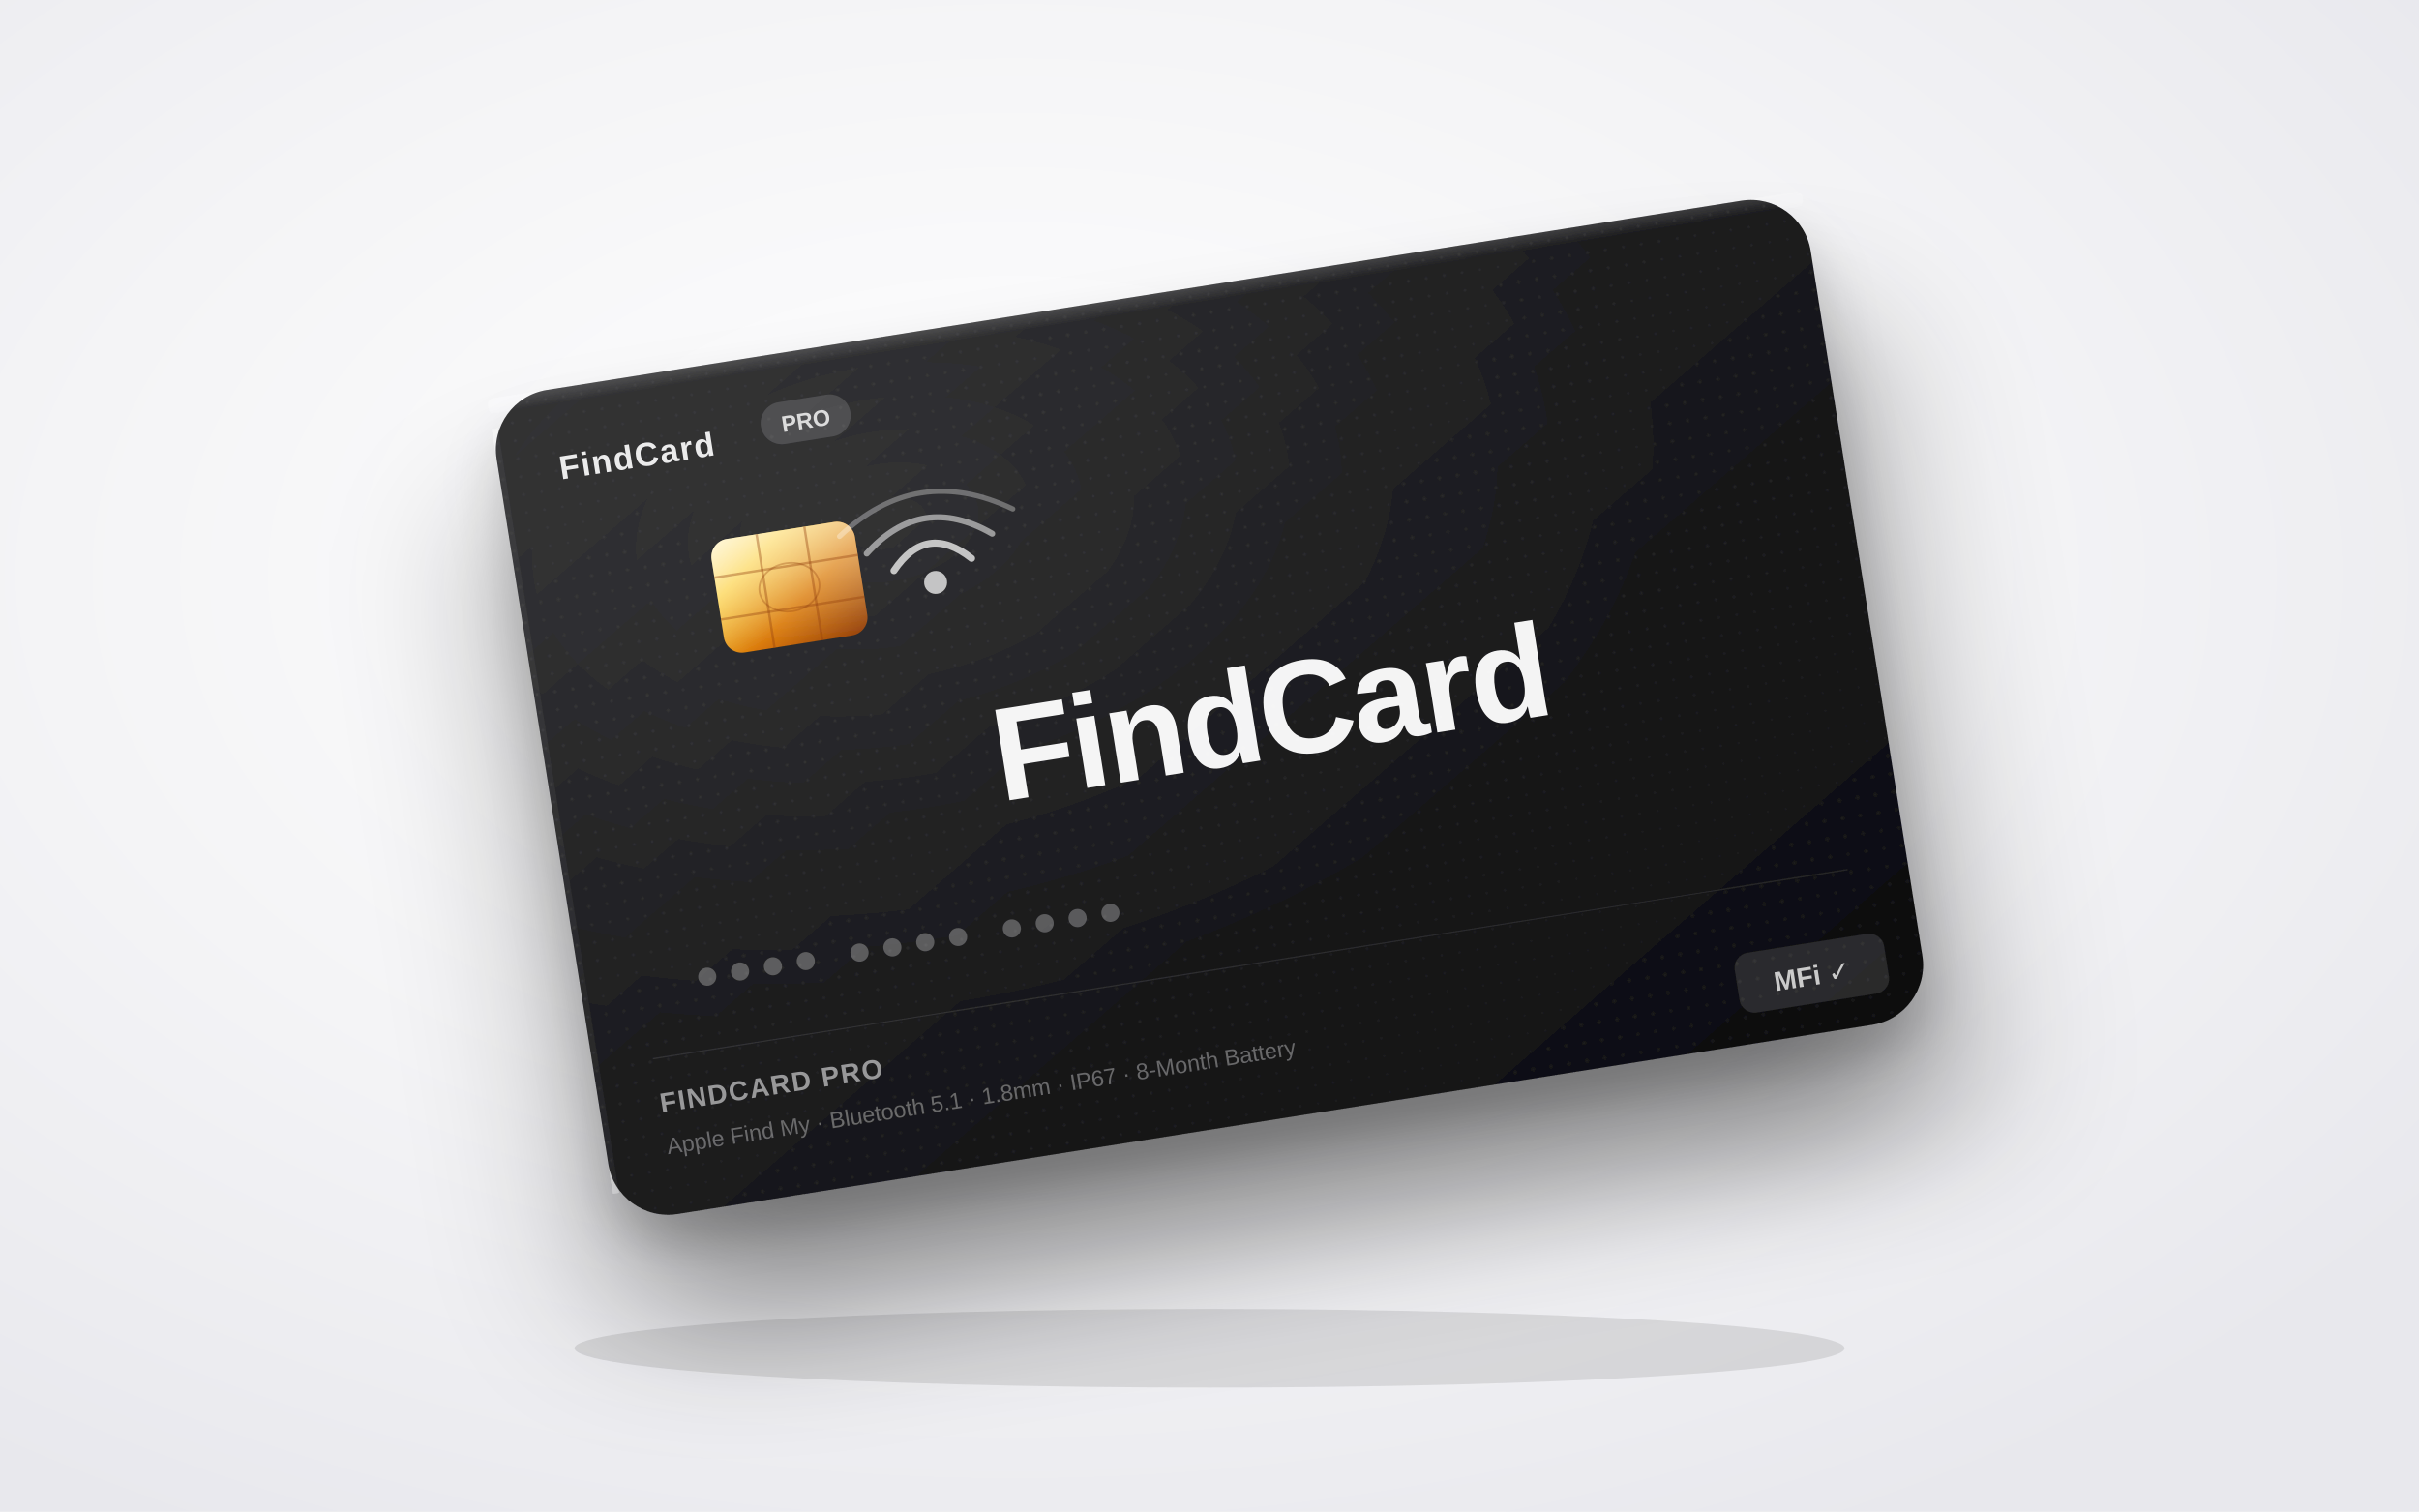
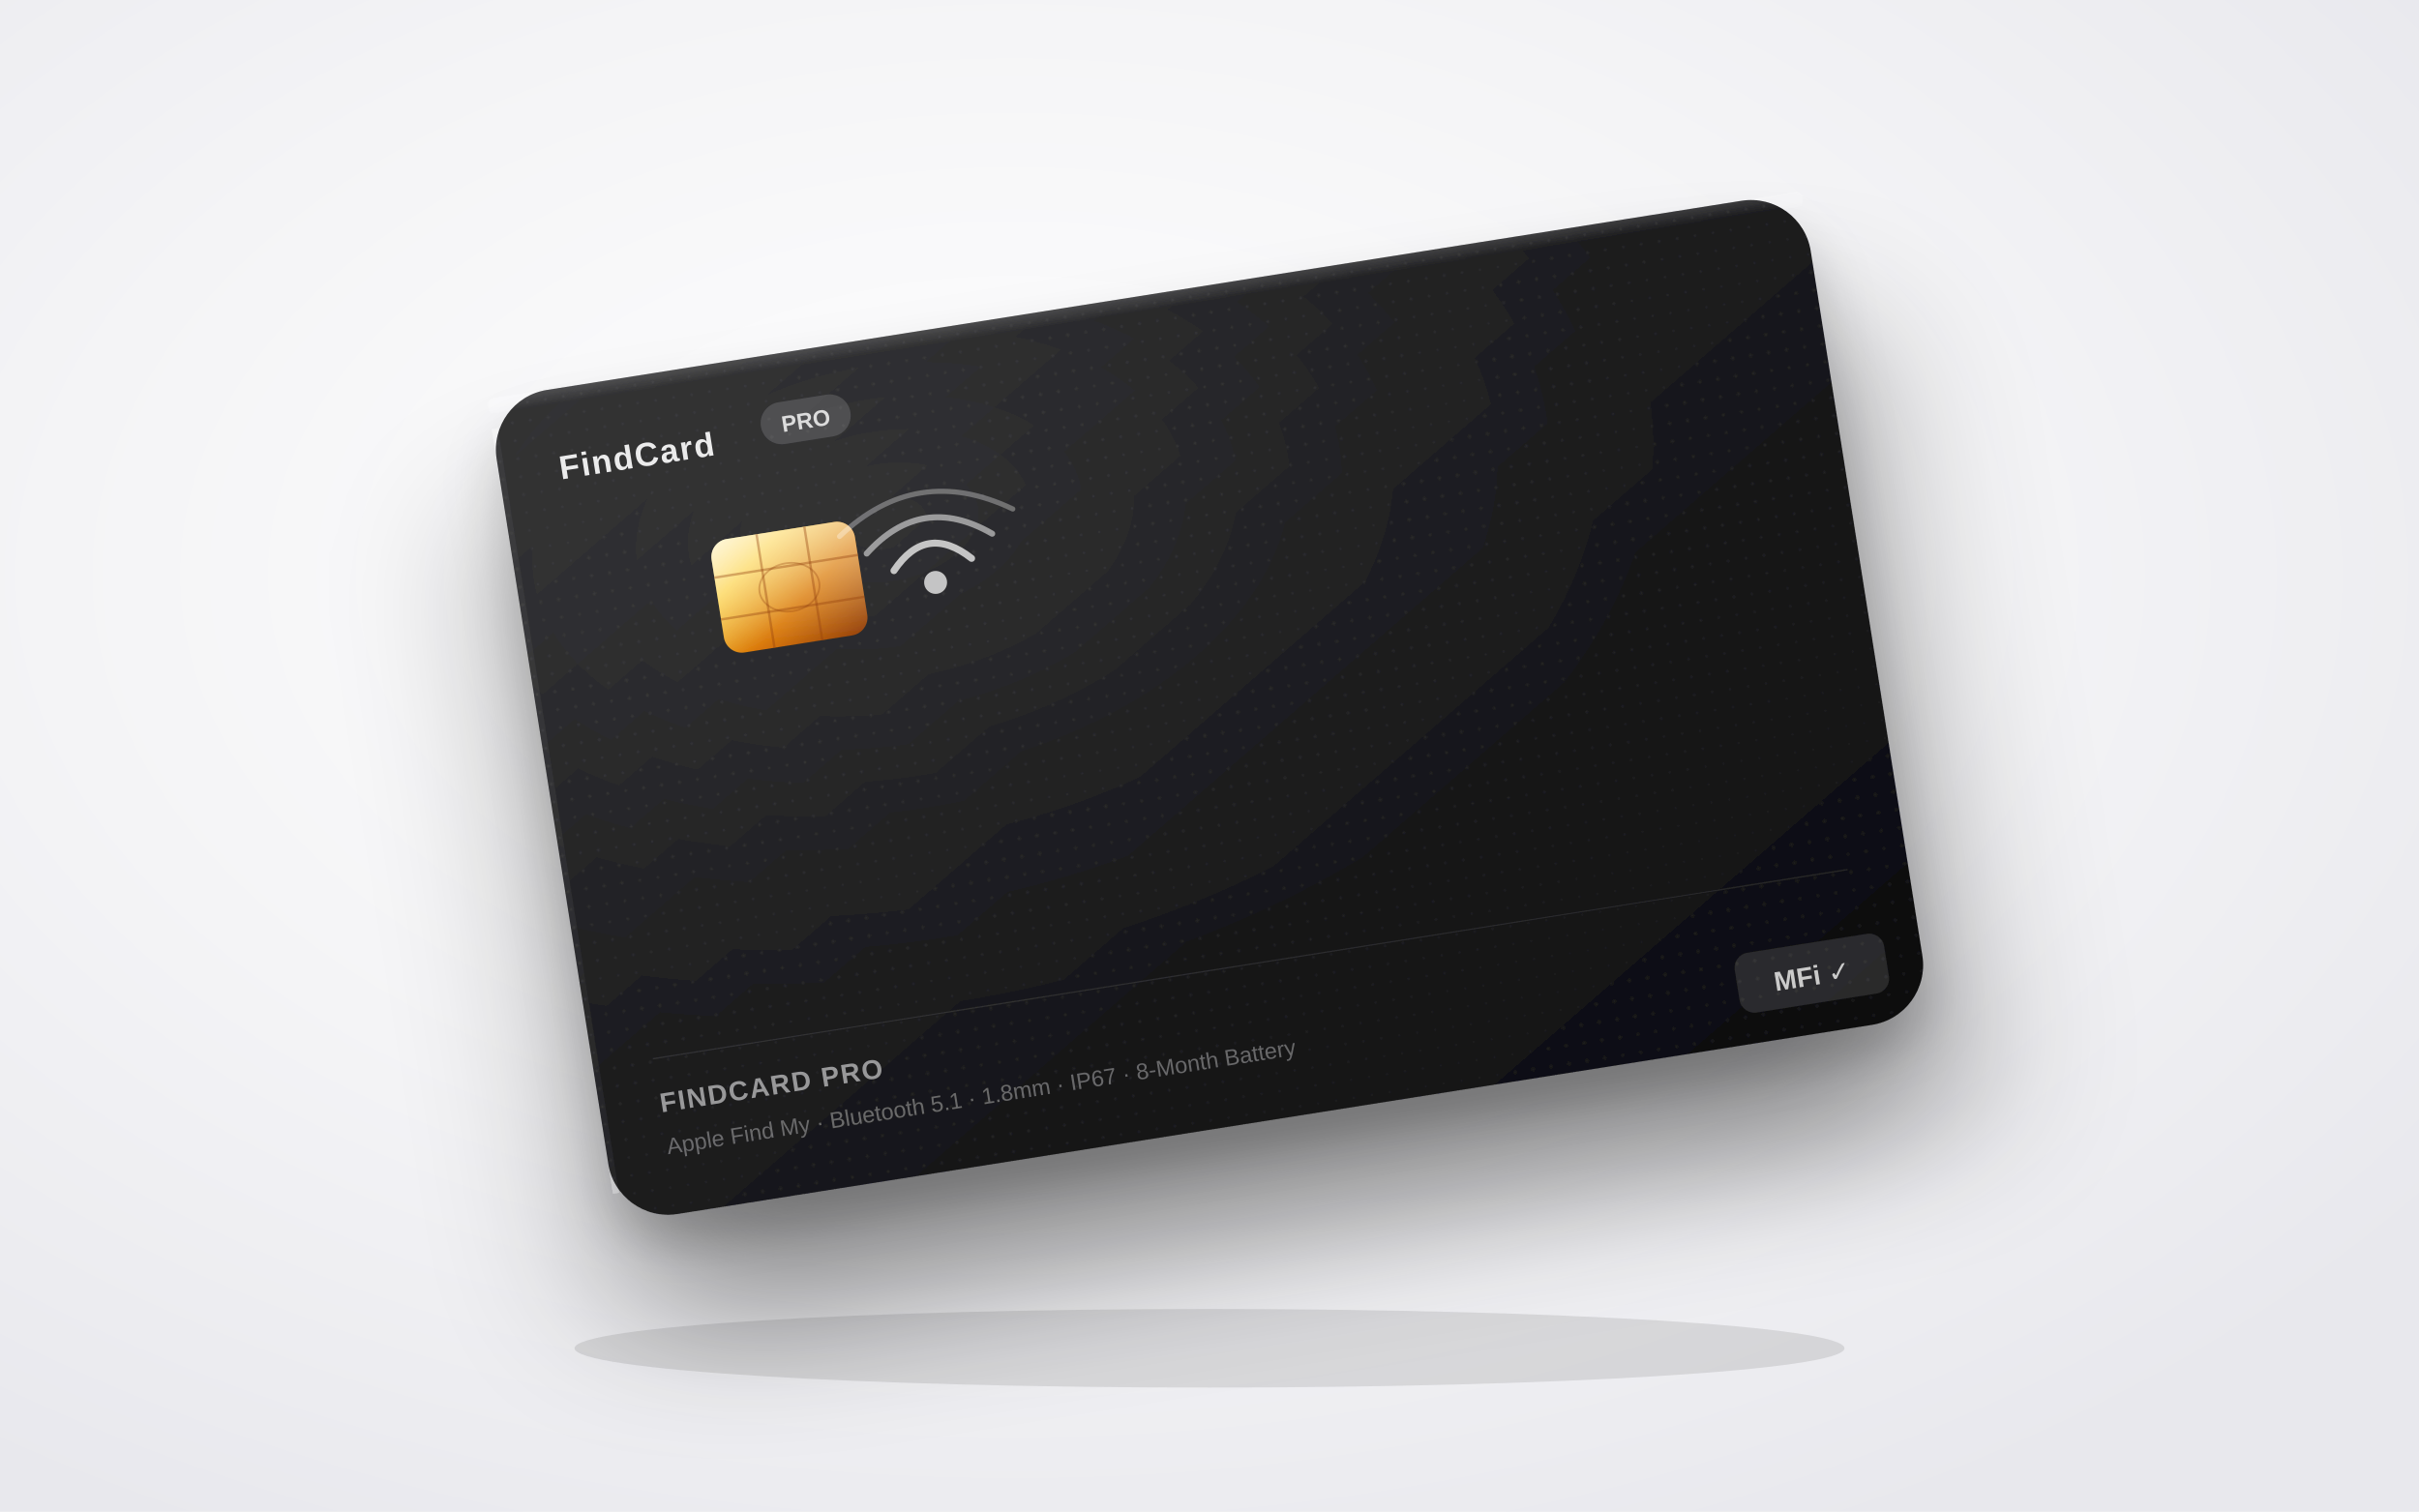
<svg xmlns="http://www.w3.org/2000/svg" viewBox="0 0 800 500" width="800" height="500">
  <defs>
    <radialGradient id="bg" cx="42%" cy="38%" r="72%">
      <stop offset="0%" stop-color="#FFFFFF" />
      <stop offset="55%" stop-color="#F4F4F6" />
      <stop offset="100%" stop-color="#E8E8ED" />
    </radialGradient>
    <linearGradient id="cg" x1="0%" y1="0%" x2="100%" y2="100%">
      <stop offset="0%" stop-color="#2C2C2E" />
      <stop offset="45%" stop-color="#1C1C1E" />
      <stop offset="100%" stop-color="#0D0D0F" />
    </linearGradient>
    <radialGradient id="matteHL" cx="28%" cy="22%" r="60%">
      <stop offset="0%" stop-color="#FFFFFF" stop-opacity="0.06" />
      <stop offset="100%" stop-color="#FFFFFF" stop-opacity="0" />
    </radialGradient>
    <linearGradient id="topHL" x1="0%" y1="0%" x2="0%" y2="100%">
      <stop offset="0%" stop-color="#FFFFFF" stop-opacity="0.14" />
      <stop offset="100%" stop-color="#FFFFFF" stop-opacity="0" />
    </linearGradient>
    <linearGradient id="chip" x1="0%" y1="0%" x2="100%" y2="100%">
      <stop offset="0%" stop-color="#FEF3C7" />
      <stop offset="25%" stop-color="#FCD34D" />
      <stop offset="60%" stop-color="#D97706" />
      <stop offset="100%" stop-color="#92400E" />
    </linearGradient>
    <linearGradient id="chipHL" x1="0%" y1="0%" x2="0%" y2="100%">
      <stop offset="0%" stop-color="#FFFBEB" stop-opacity="0.55" />
      <stop offset="100%" stop-color="#FFFBEB" stop-opacity="0" />
    </linearGradient>
    <filter id="shadow" x="-30%" y="-35%" width="160%" height="210%">
      <feGaussianBlur in="SourceAlpha" stdDeviation="26" result="b1" />
      <feOffset in="b1" dx="2" dy="38" result="o1" />
      <feColorMatrix in="o1" type="matrix" values="0 0 0 0 0 0 0 0 0 0 0 0 0 0 0 0 0 0 0.42 0" result="c1" />
      <feGaussianBlur in="SourceAlpha" stdDeviation="8" result="b2" />
      <feOffset in="b2" dx="0" dy="10" result="o2" />
      <feColorMatrix in="o2" type="matrix" values="0 0 0 0 0 0 0 0 0 0 0 0 0 0 0 0 0 0 0.18 0" result="c2" />
      <feMerge>
        <feMergeNode in="c1" />
        <feMergeNode in="c2" />
        <feMergeNode in="SourceGraphic" />
      </feMerge>
    </filter>
    <pattern id="tex" x="0" y="0" width="6" height="6" patternUnits="userSpaceOnUse">
      <rect width="6" height="6" fill="none" />
      <circle cx="3" cy="3" r="0.5" fill="white" opacity="0.04" />
    </pattern>
  </defs>
  <rect width="800" height="500" fill="url(#bg)" />
  <ellipse cx="400" cy="446" rx="210" ry="13" fill="black" opacity="0.10" />
  <g transform="translate(400,234) rotate(-9)" filter="url(#shadow)">
    <rect x="-220" y="-138" width="440" height="276" rx="20" fill="url(#cg)" />
    <rect x="-220" y="-138" width="440" height="276" rx="20" fill="url(#tex)" />
    <rect x="-220" y="-138" width="440" height="276" rx="20" fill="url(#matteHL)" />
    <rect x="-220" y="-138" width="440" height="5" rx="2" fill="url(#topHL)" />
    <rect x="-220" y="-128" width="2" height="256" fill="white" opacity="0.05" />
    <g transform="translate(-155,-80)">
      <rect x="0" y="0" width="48" height="38" rx="6" fill="url(#chip)" />
      <rect x="0" y="0" width="48" height="38" rx="6" fill="url(#chipHL)" />
      <line x1="16" y1="0" x2="16" y2="38" stroke="#92400E" stroke-width="0.8" opacity="0.38" />
      <line x1="32" y1="0" x2="32" y2="38" stroke="#92400E" stroke-width="0.8" opacity="0.38" />
      <line x1="0" y1="12" x2="48" y2="12" stroke="#92400E" stroke-width="0.8" opacity="0.38" />
      <line x1="0" y1="26" x2="48" y2="26" stroke="#92400E" stroke-width="0.8" opacity="0.38" />
      <ellipse cx="24" cy="19" rx="10" ry="8" fill="none" stroke="#92400E" stroke-width="0.6" opacity="0.32" />
    </g>
    <g transform="translate(-83,-68)" opacity="0.72">
      <circle cx="0" cy="13" r="3.8" fill="white" />
      <path d="M-13,7 Q0,-7 13,7" fill="none" stroke="white" stroke-width="2.3" stroke-linecap="round" />
      <path d="M-21,0 Q0,-17 21,0" fill="none" stroke="white" stroke-width="2.0" stroke-linecap="round" opacity="0.72" />
      <path d="M-29,-7 Q0,-27 29,-7" fill="none" stroke="white" stroke-width="1.7" stroke-linecap="round" opacity="0.44" />
    </g>
    <text x="-200" y="-108" font-family="'Arial Black','Arial',Helvetica,sans-serif" font-size="11" font-weight="900" fill="white" opacity="0.90" letter-spacing="0.5">FindCard</text>
    <rect x="-132" y="-122" width="30" height="14" rx="7" fill="white" opacity="0.15" />
    <text x="-117" y="-112" font-family="'Arial',Helvetica,sans-serif" font-size="7.5" font-weight="800" fill="white" opacity="0.80" text-anchor="middle">PRO</text>
-     <text x="20" y="20" font-family="'Arial Black','Arial',Helvetica,sans-serif" font-weight="900" font-size="44" fill="white" letter-spacing="-1" text-anchor="middle" opacity="0.95">FindCard</text>
-     <circle cx="-178" cy="62" r="3" fill="white" opacity="0.28" />
-     <circle cx="-167" cy="62" r="3" fill="white" opacity="0.28" />
-     <circle cx="-156" cy="62" r="3" fill="white" opacity="0.28" />
-     <circle cx="-145" cy="62" r="3" fill="white" opacity="0.28" />
-     <circle cx="-127" cy="62" r="3" fill="white" opacity="0.28" />
-     <circle cx="-116" cy="62" r="3" fill="white" opacity="0.28" />
-     <circle cx="-105" cy="62" r="3" fill="white" opacity="0.28" />
-     <circle cx="-94" cy="62" r="3" fill="white" opacity="0.28" />
-     <circle cx="-76" cy="62" r="3" fill="white" opacity="0.28" />
-     <circle cx="-65" cy="62" r="3" fill="white" opacity="0.28" />
-     <circle cx="-54" cy="62" r="3" fill="white" opacity="0.28" />
-     <circle cx="-43" cy="62" r="3" fill="white" opacity="0.28" />
    <line x1="-200" y1="86" x2="200" y2="86" stroke="white" stroke-width="0.4" opacity="0.10" />
    <text x="-200" y="104" font-family="'Arial',Helvetica,sans-serif" font-size="9" font-weight="600" fill="white" opacity="0.55" letter-spacing="0.5">FINDCARD PRO</text>
    <text x="-200" y="118" font-family="'Arial',Helvetica,sans-serif" font-size="7.5" fill="white" opacity="0.35">Apple Find My  ·  Bluetooth 5.1  ·  1.8mm  ·  IP67  ·  8-Month Battery</text>
    <rect x="158" y="108" width="50" height="20" rx="5" fill="white" opacity="0.12" />
    <text x="183" y="122" font-family="'Arial',Helvetica,sans-serif" font-size="9" font-weight="700" fill="white" opacity="0.75" text-anchor="middle">MFi ✓</text>
  </g>
</svg>
